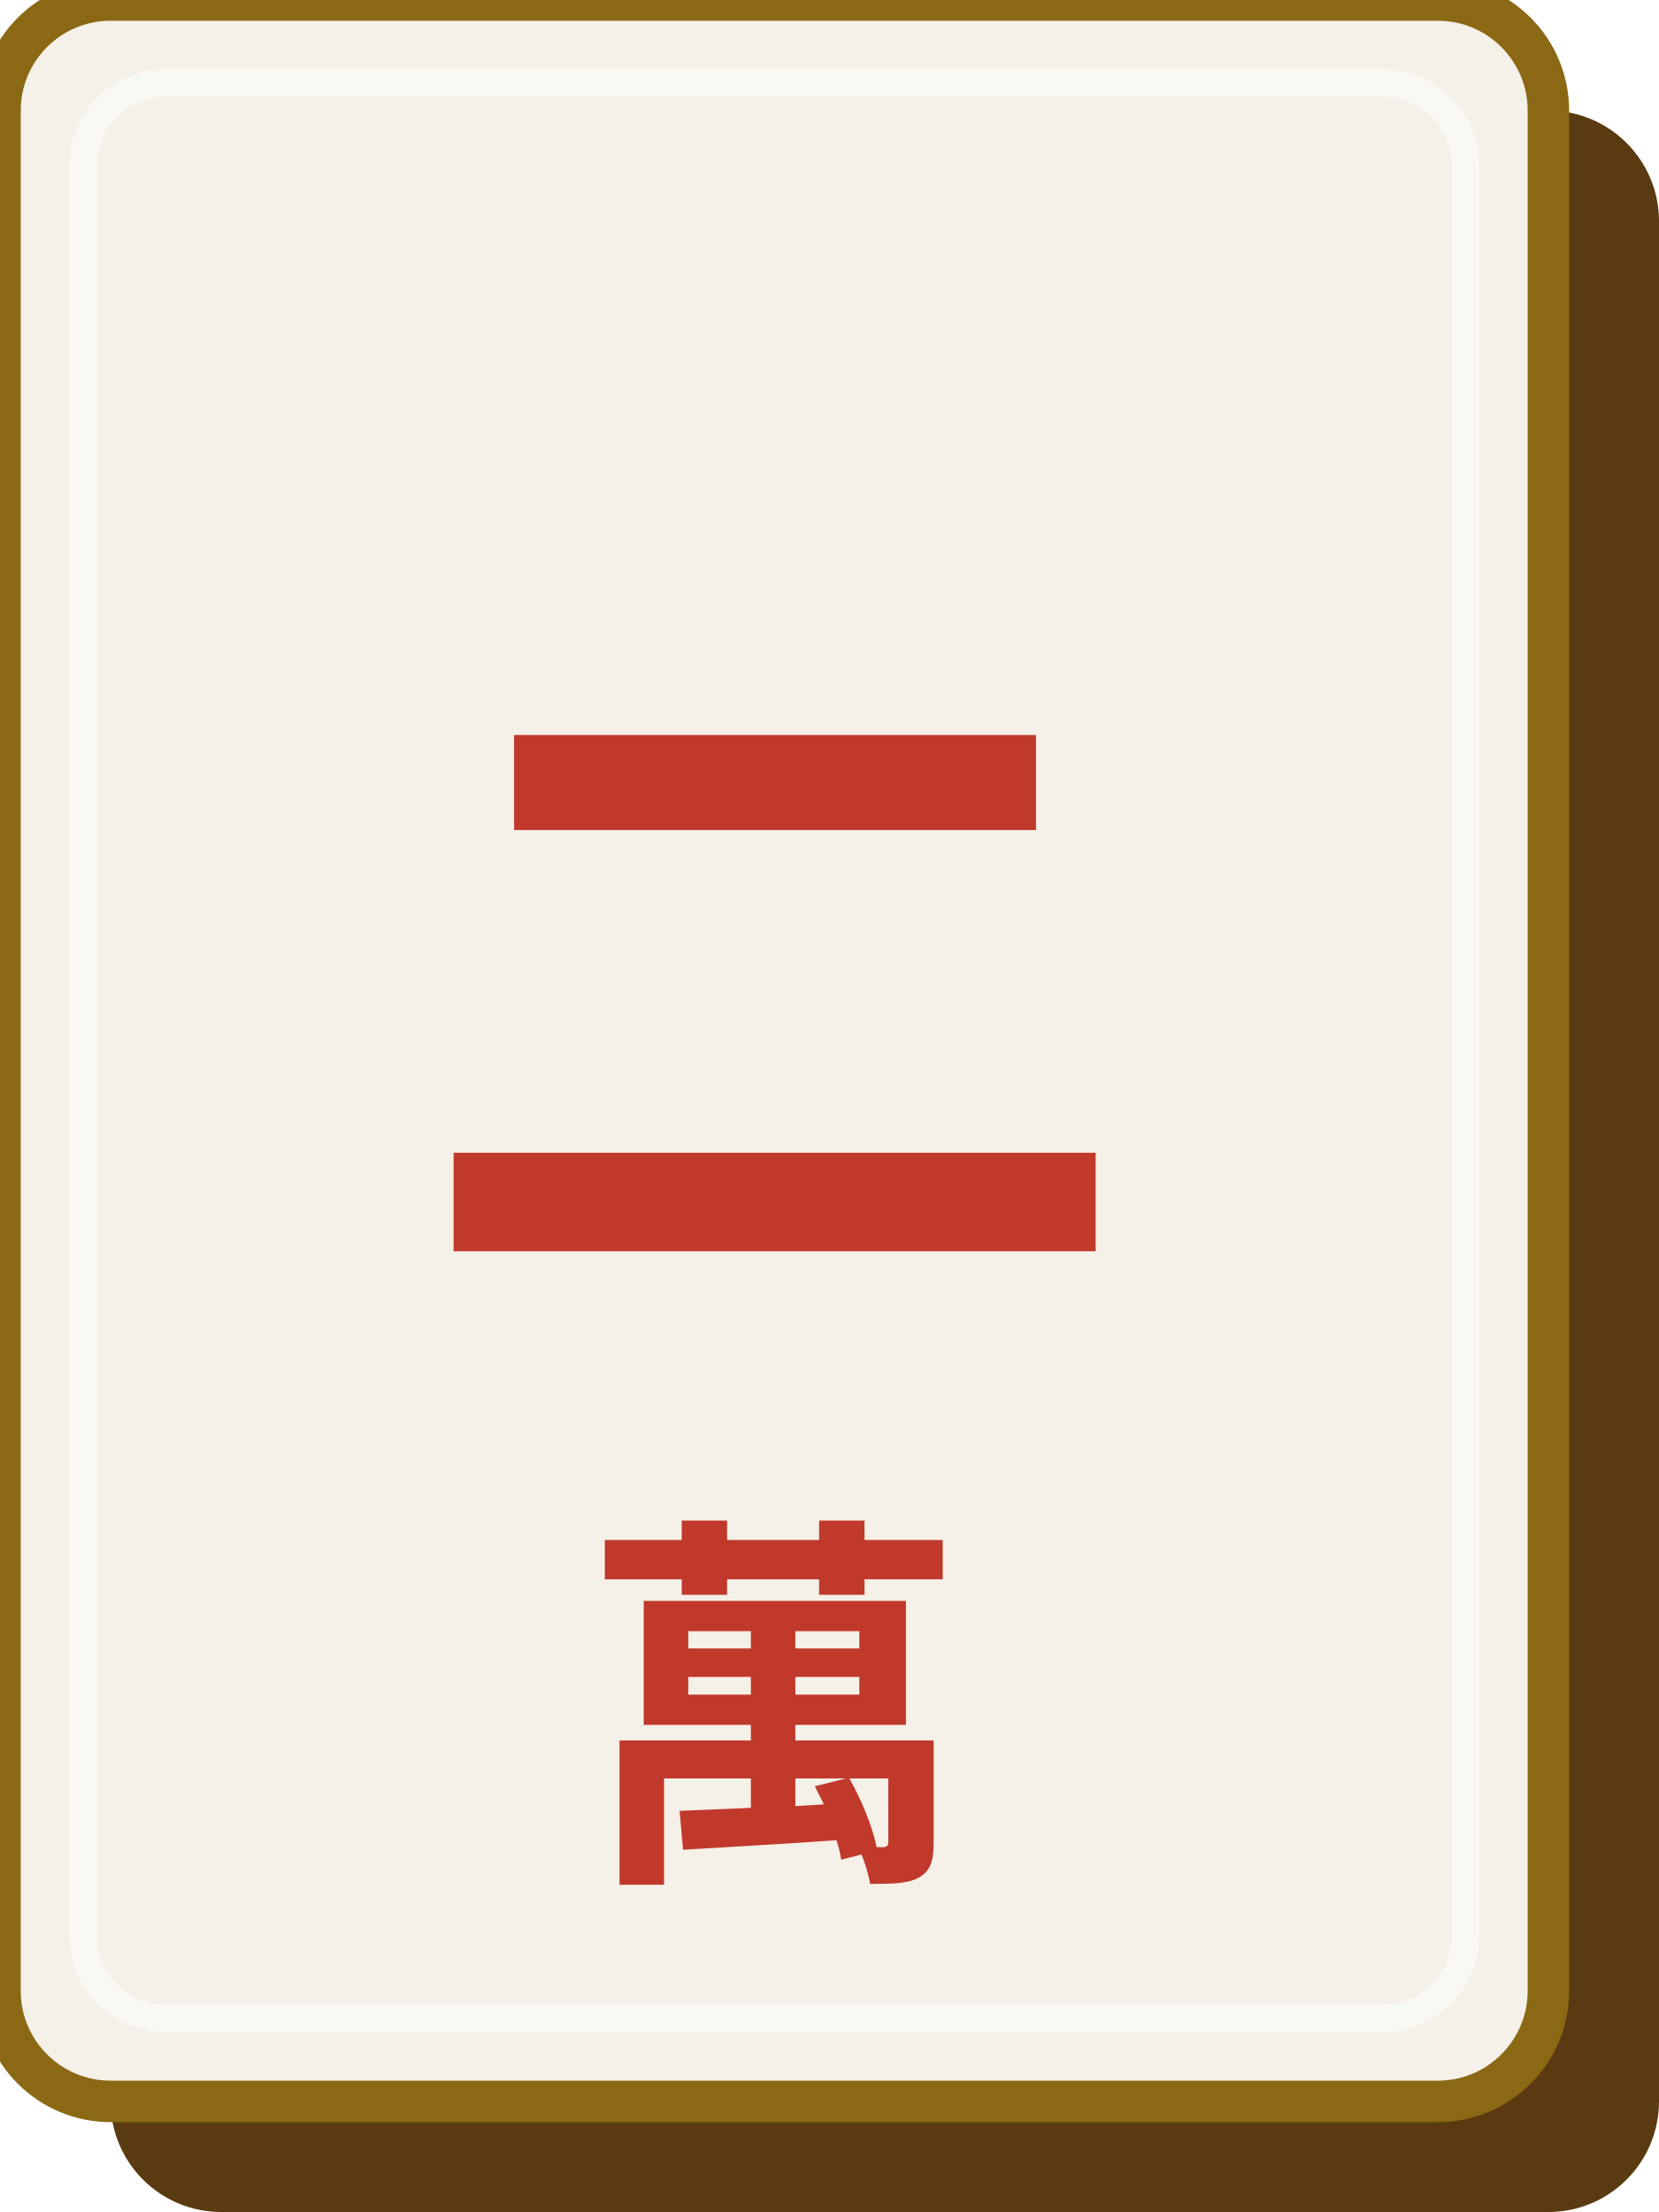
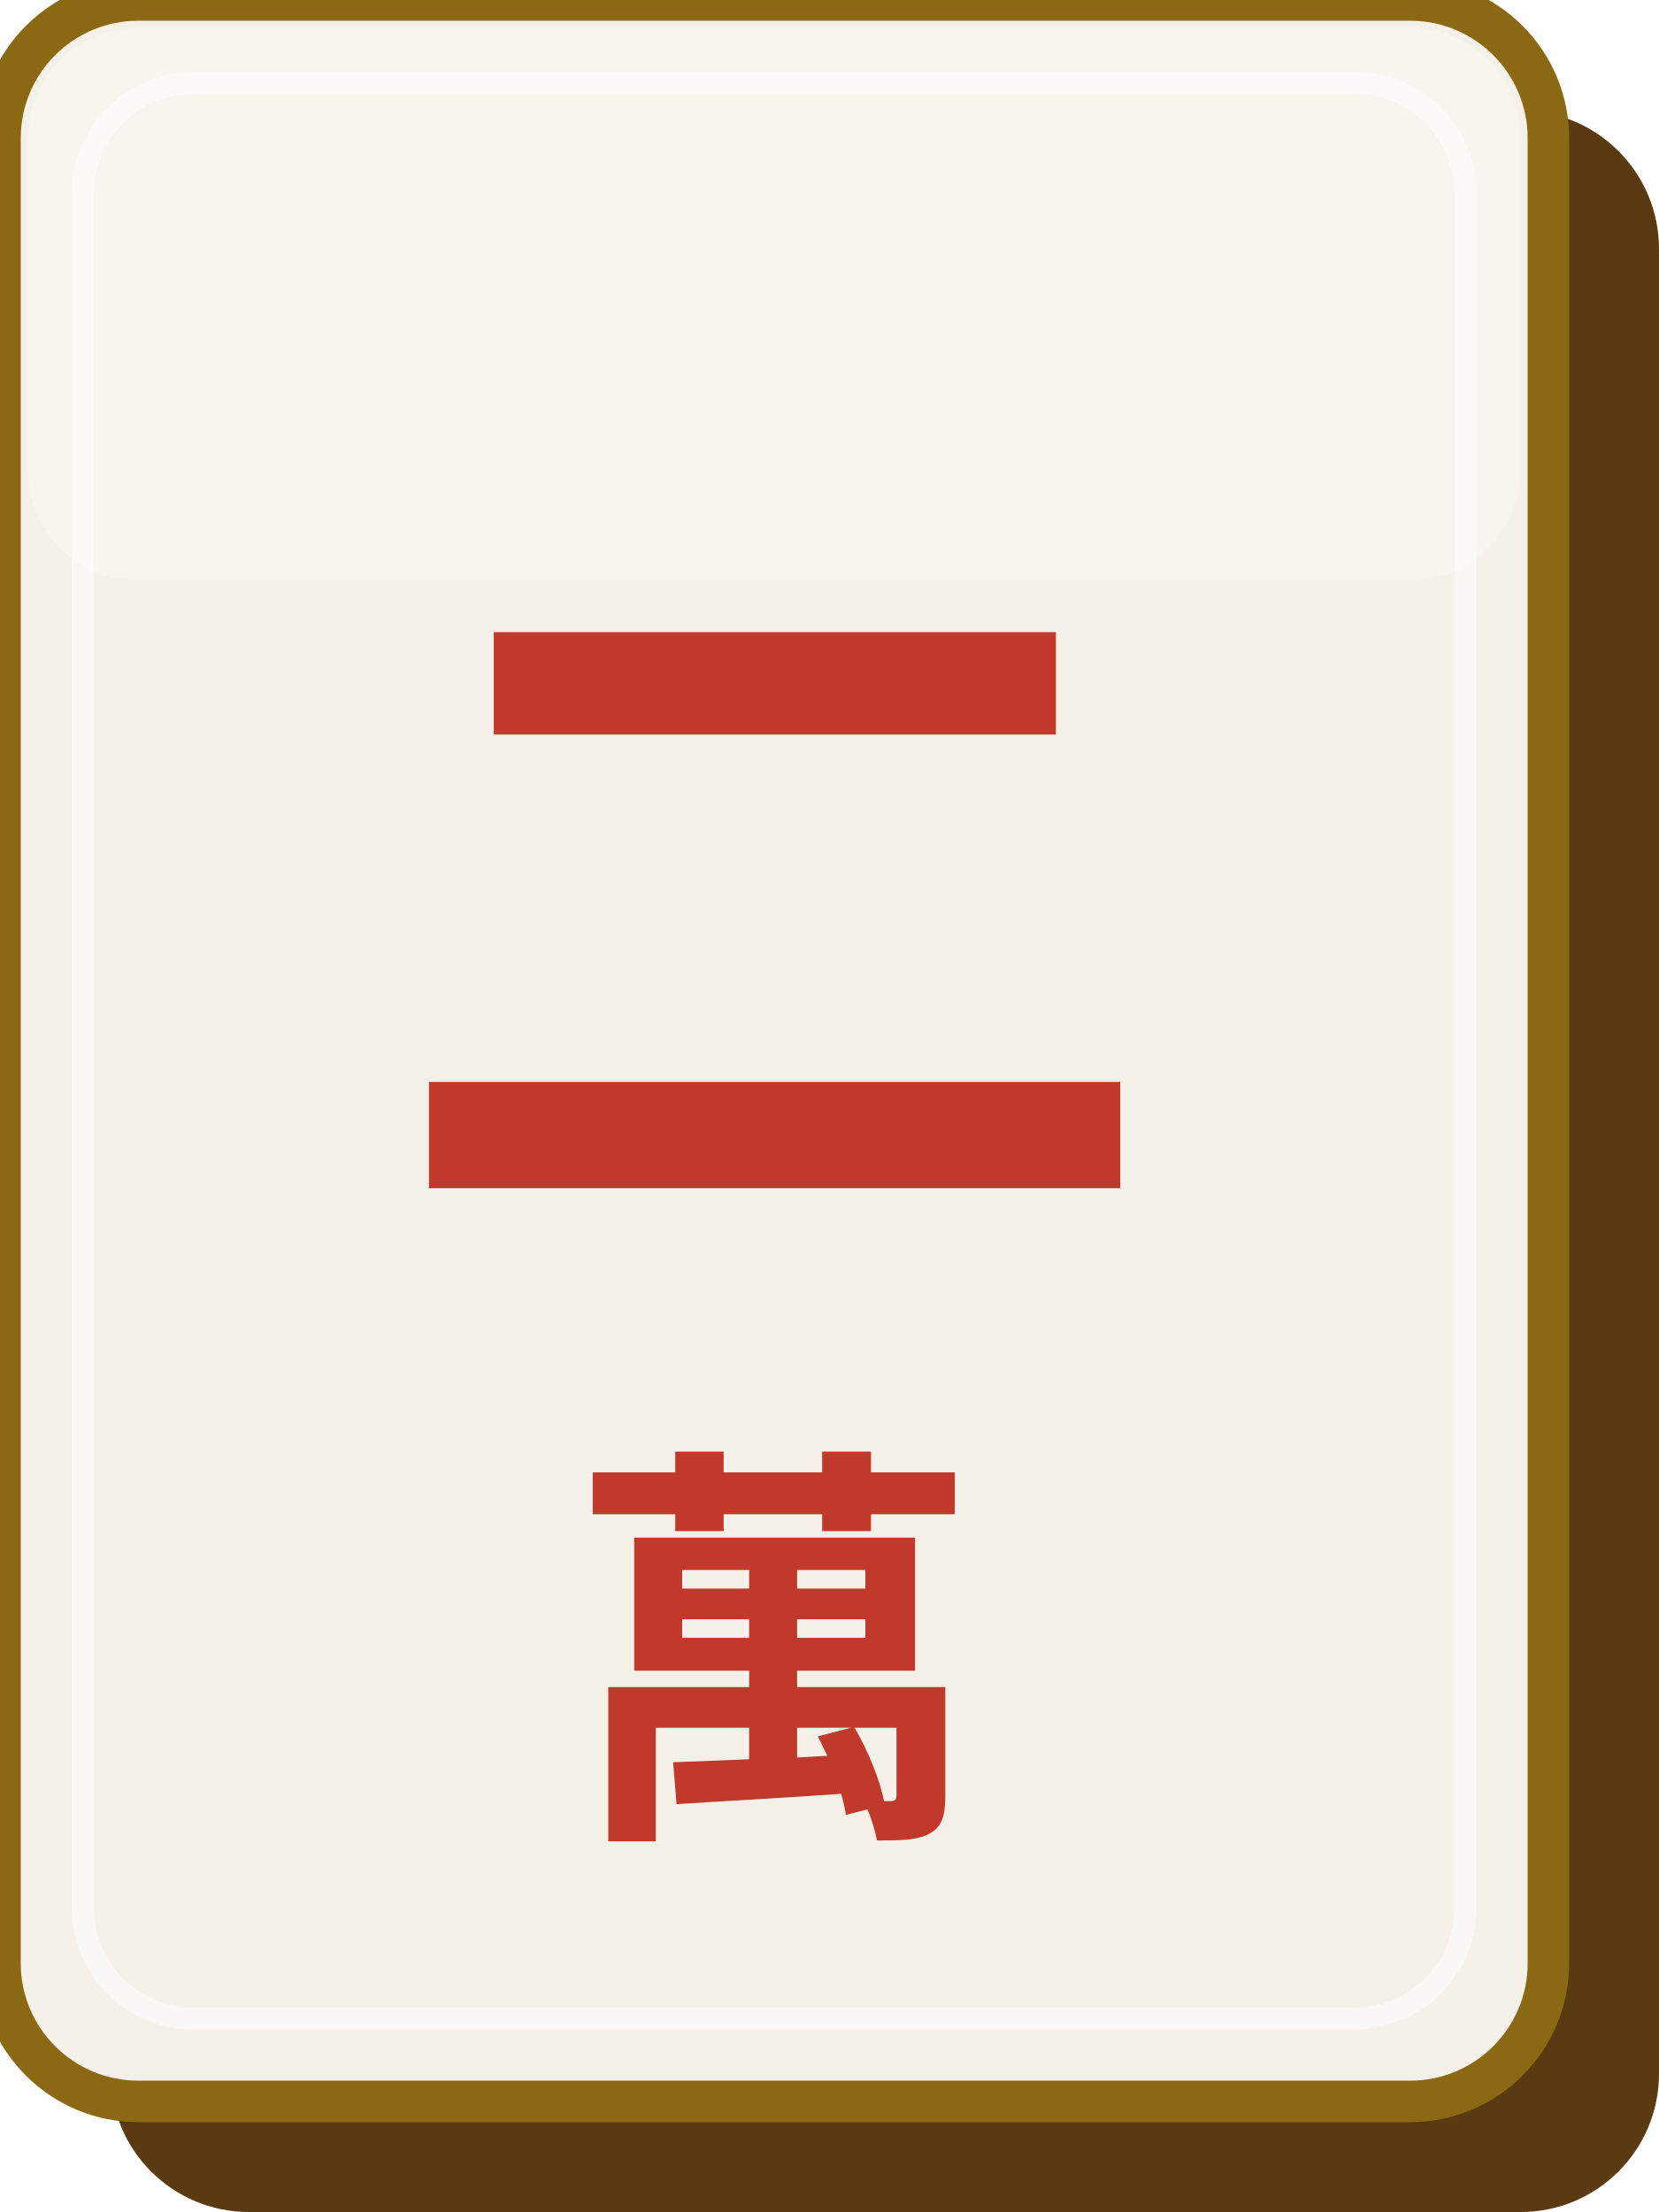
<svg xmlns="http://www.w3.org/2000/svg" viewBox="0 0 60 80" width="60" height="80">
-   <rect x="4" y="4" width="56" height="76" rx="4" ry="4" fill="#5a3a10" />
-   <rect x="0" y="0" width="56" height="76" rx="4" ry="4" fill="#f5f0e8" stroke="#8b6914" stroke-width="1.5" />
-   <rect x="3" y="3" width="50" height="70" rx="3" ry="3" fill="none" stroke="rgba(255,255,255,0.5)" stroke-width="1" />
-   <text x="28" y="36" font-family="serif" font-size="26" font-weight="bold" fill="#c0392b" text-anchor="middle" dominant-baseline="middle">二</text>
-   <text x="28" y="62" font-family="serif" font-size="14" font-weight="bold" fill="#c0392b" text-anchor="middle" dominant-baseline="middle">萬</text>
+   <rect x="4" y="4" width="56" height="76" rx="5" ry="5" fill="#5a3a10" />
+   <rect x="0" y="0" width="56" height="76" rx="5" ry="5" fill="#f5f0e8" stroke="#8b6914" stroke-width="1.5" />
+   <rect x="1" y="1" width="54" height="20" rx="4" ry="4" fill="rgba(255,255,255,0.25)" />
+   <rect x="3" y="3" width="50" height="70" rx="4" ry="4" fill="none" stroke="rgba(255,255,255,0.5)" stroke-width="0.8" />
+   <text x="28" y="33" font-family="serif" font-size="28" font-weight="bold" fill="#c0392b" text-anchor="middle" dominant-baseline="middle">二</text>
+   <text x="28" y="60" font-family="serif" font-size="15" font-weight="bold" fill="#c0392b" text-anchor="middle" dominant-baseline="middle">萬</text>
</svg>
